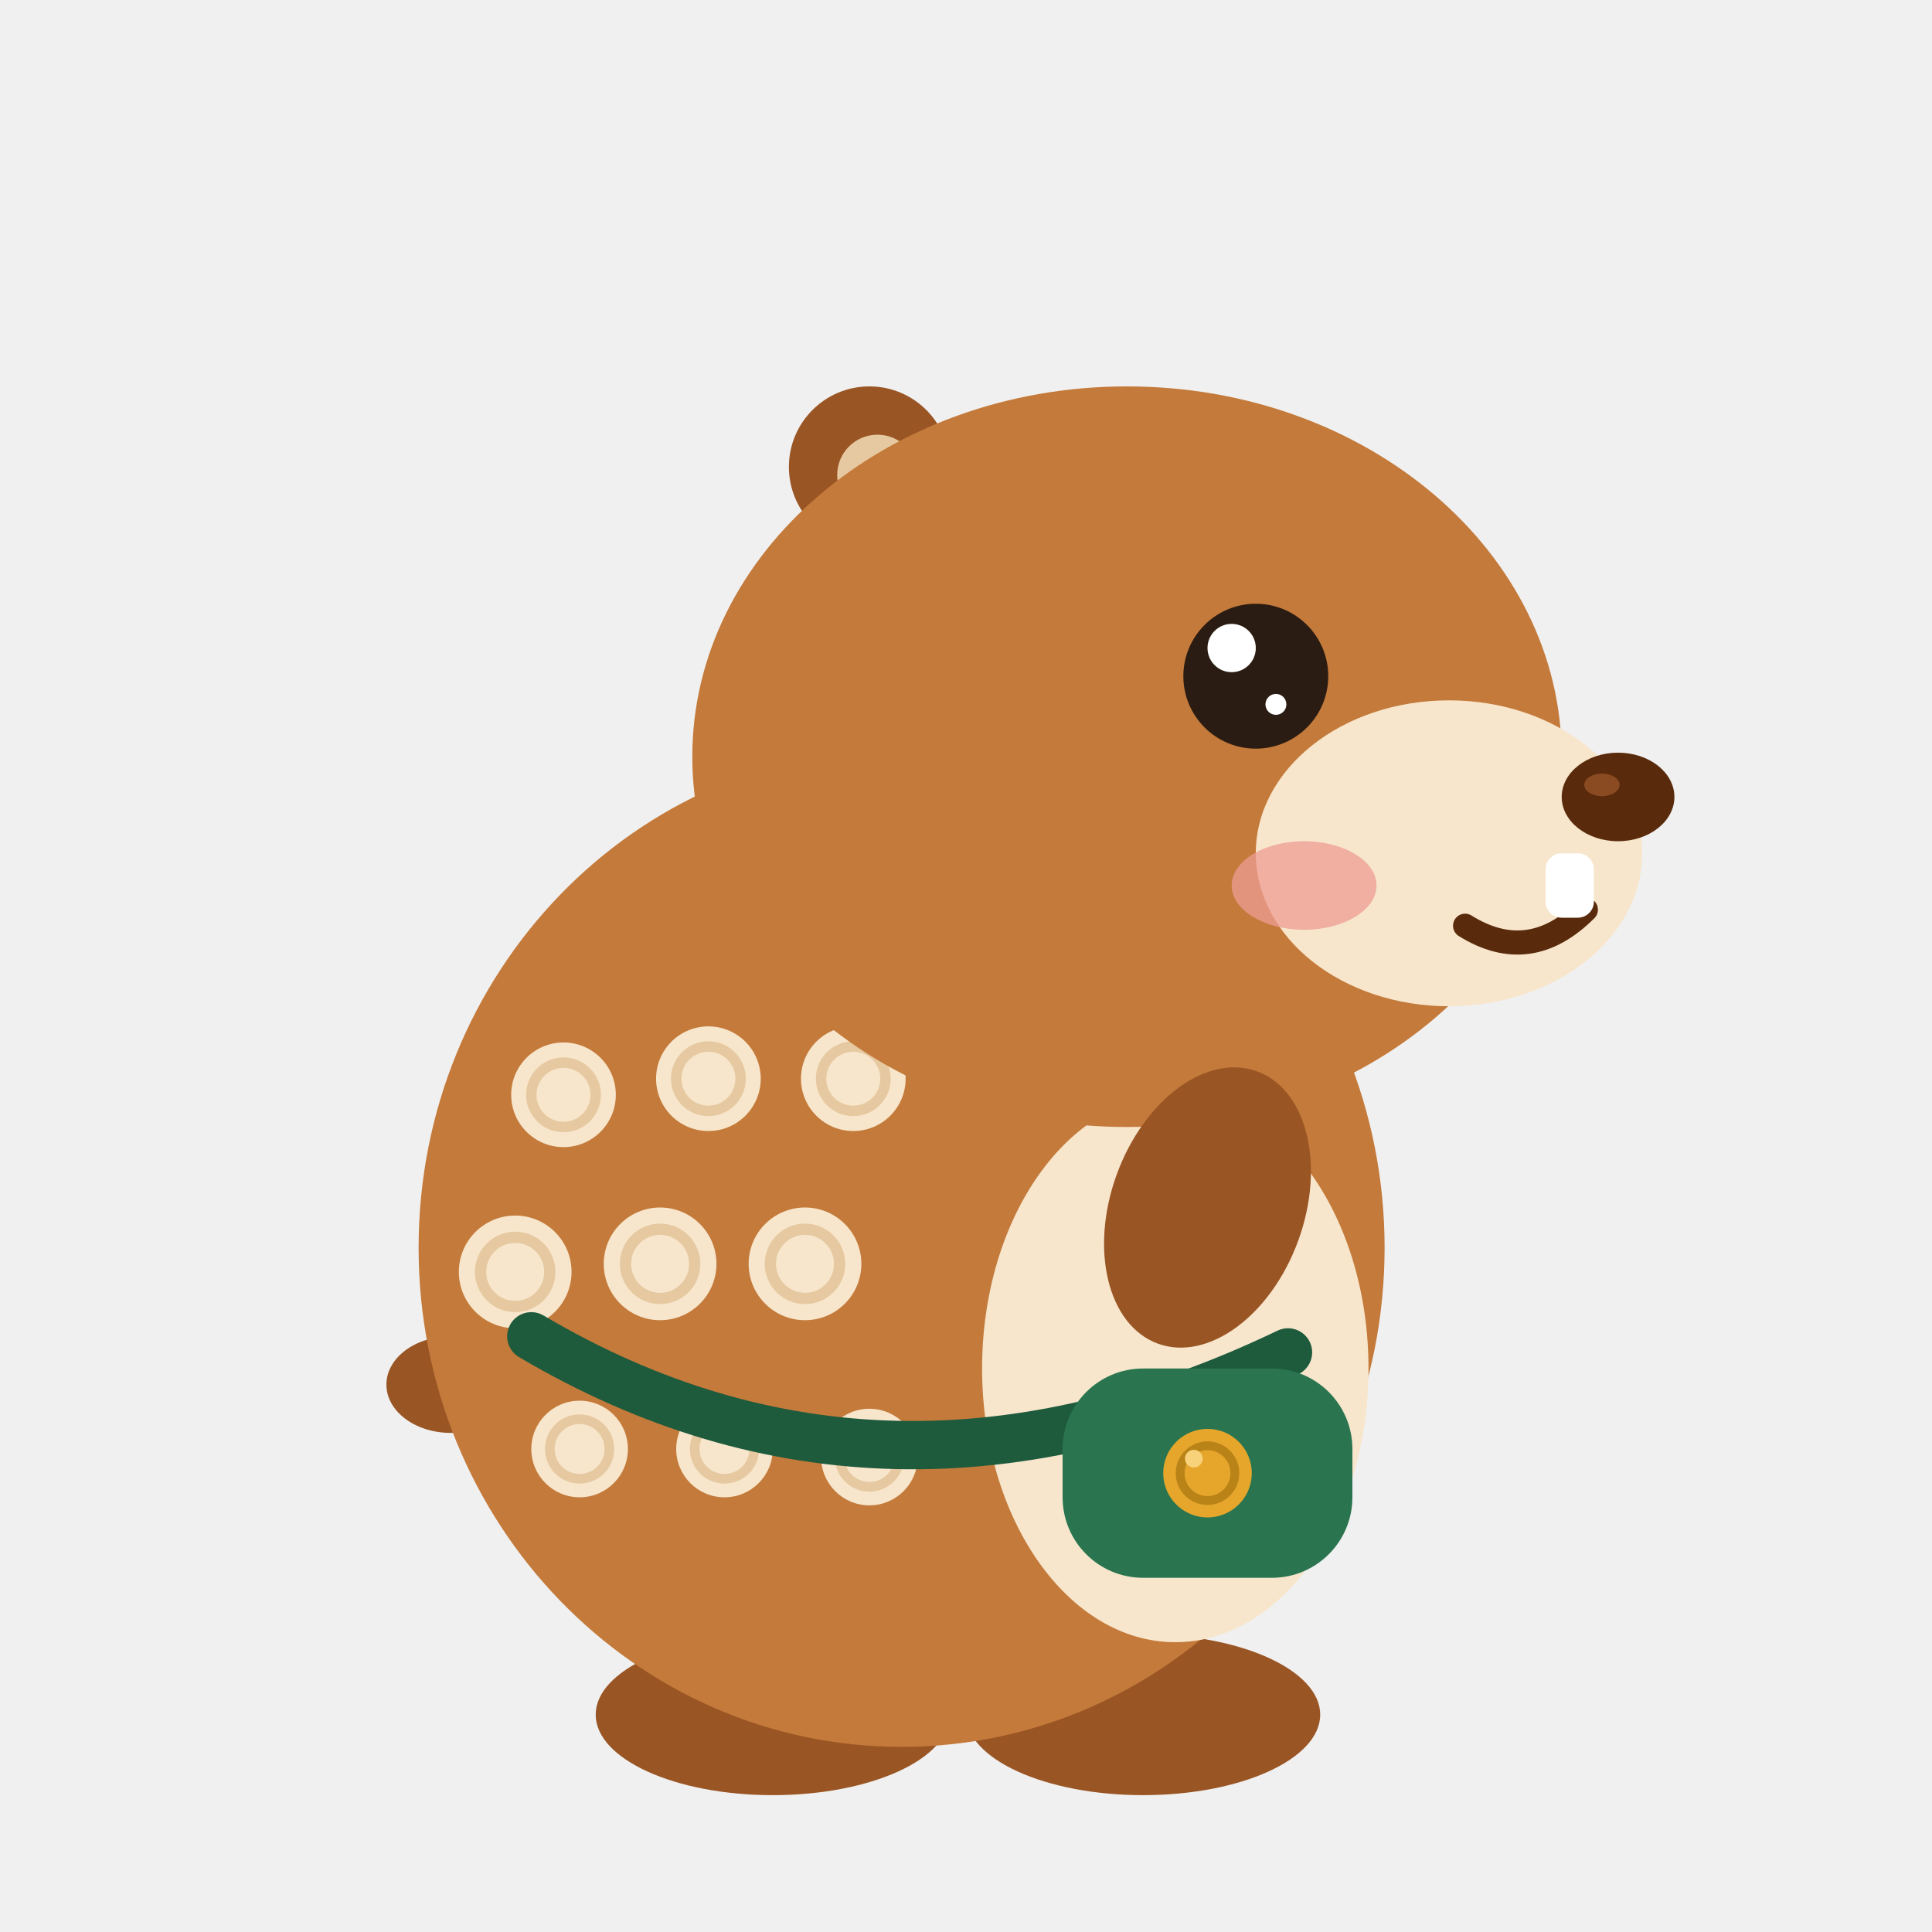
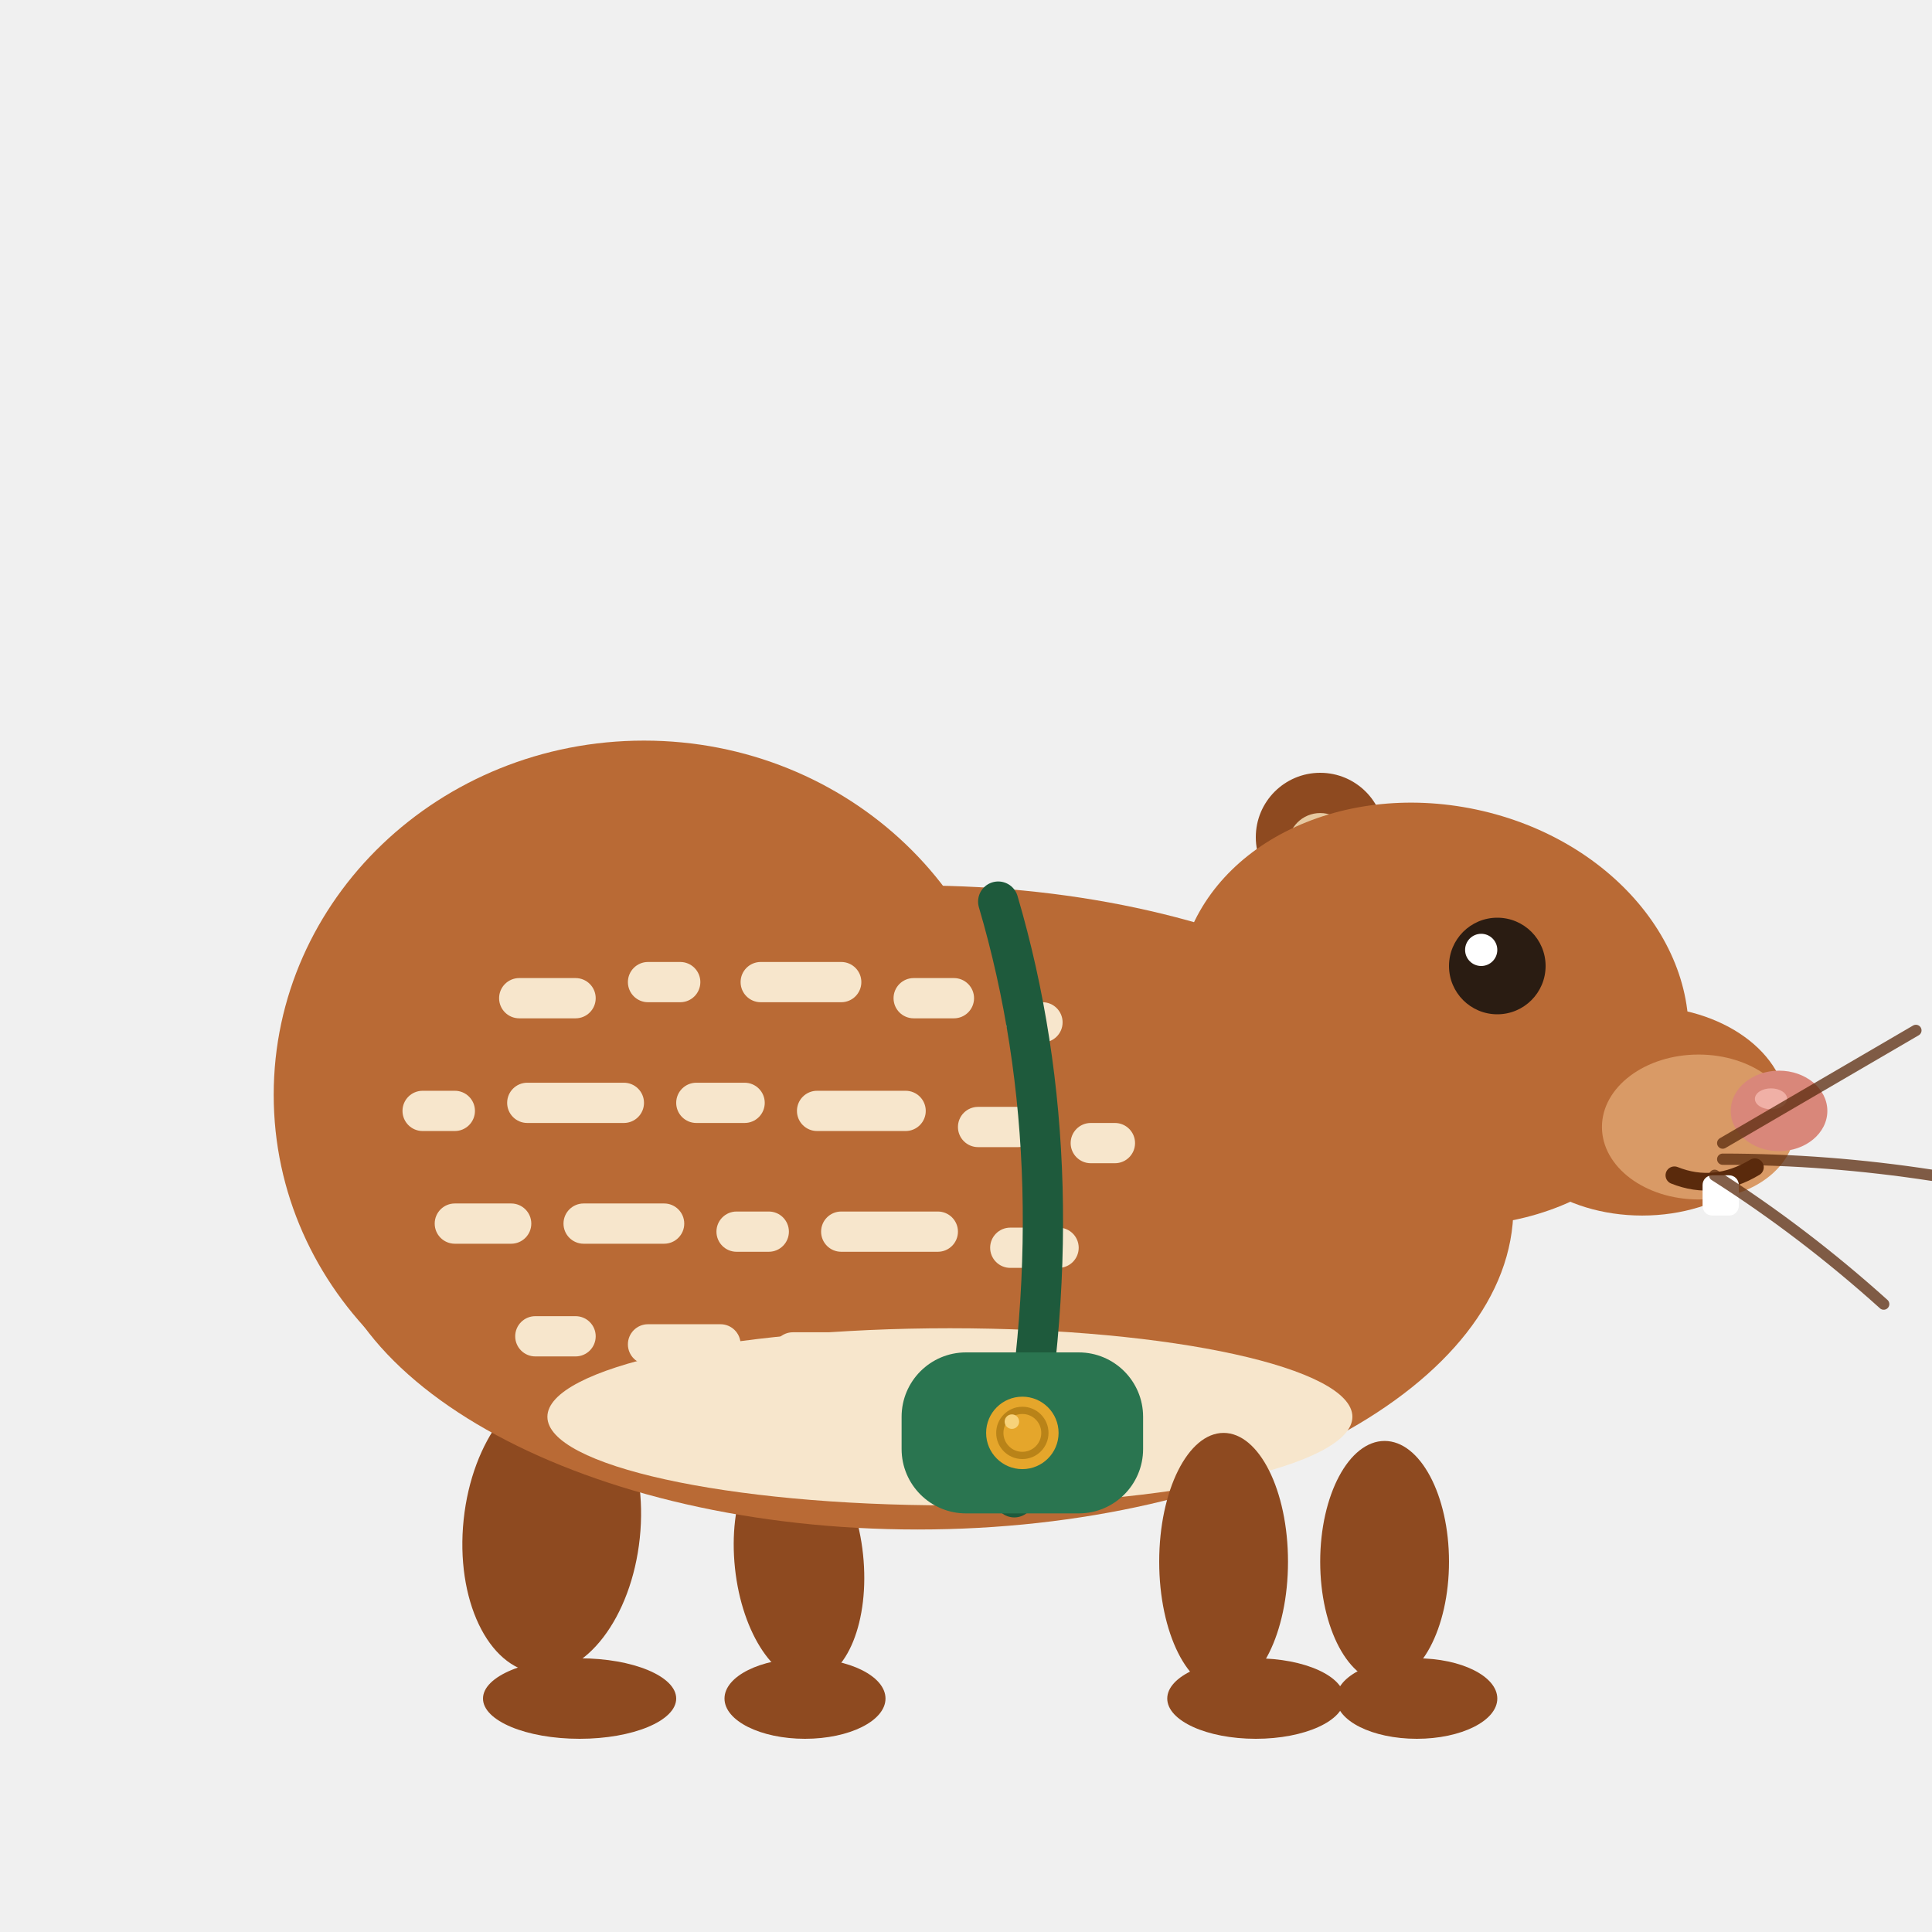
<svg xmlns="http://www.w3.org/2000/svg" viewBox="0 0 240 240" role="img" aria-labelledby="t">
-   <ellipse cx="56" cy="172" rx="8" ry="6" fill="#9A5524" />
-   <ellipse cx="96" cy="213" rx="22" ry="10" fill="#9A5524" />
-   <ellipse cx="142" cy="213" rx="22" ry="10" fill="#9A5524" />
-   <circle cx="108" cy="58" r="10" fill="#9A5524" />
-   <circle cx="109" cy="59" r="5" fill="#E6C9A0" />
-   <ellipse cx="112" cy="155" rx="60" ry="62" fill="#C47A3A" />
-   <circle cx="70" cy="136" r="6.5" fill="#F7E6CC" />
-   <circle cx="70" cy="136" r="4.0" fill="none" stroke="#E6C9A0" stroke-width="1.3" />
-   <circle cx="88" cy="134" r="6.5" fill="#F7E6CC" />
-   <circle cx="88" cy="134" r="4.0" fill="none" stroke="#E6C9A0" stroke-width="1.3" />
-   <circle cx="106" cy="134" r="6.5" fill="#F7E6CC" />
-   <circle cx="106" cy="134" r="4.0" fill="none" stroke="#E6C9A0" stroke-width="1.3" />
-   <circle cx="64" cy="158" r="7" fill="#F7E6CC" />
-   <circle cx="64" cy="158" r="4.3" fill="none" stroke="#E6C9A0" stroke-width="1.4" />
-   <circle cx="82" cy="157" r="7" fill="#F7E6CC" />
-   <circle cx="82" cy="157" r="4.3" fill="none" stroke="#E6C9A0" stroke-width="1.4" />
-   <circle cx="100" cy="157" r="7" fill="#F7E6CC" />
-   <circle cx="100" cy="157" r="4.3" fill="none" stroke="#E6C9A0" stroke-width="1.4" />
-   <circle cx="72" cy="180" r="6" fill="#F7E6CC" />
-   <circle cx="72" cy="180" r="3.7" fill="none" stroke="#E6C9A0" stroke-width="1.2" />
-   <circle cx="90" cy="180" r="6" fill="#F7E6CC" />
-   <circle cx="90" cy="180" r="3.7" fill="none" stroke="#E6C9A0" stroke-width="1.2" />
-   <circle cx="108" cy="181" r="6" fill="#F7E6CC" />
-   <circle cx="108" cy="181" r="3.7" fill="none" stroke="#E6C9A0" stroke-width="1.2" />
-   <ellipse cx="146" cy="170" rx="24" ry="34" fill="#F7E6CC" />
-   <path d="M66 166 Q110 192 160 168" fill="none" stroke="#1E5A3C" stroke-width="6" stroke-linecap="round" stroke-linejoin="round" />
-   <rect x="132" y="170" width="36" height="26" rx="10" fill="#2A7550" />
-   <circle cx="150" cy="183" r="5.5" fill="#E5A62B" />
-   <circle cx="150" cy="183" r="3.4" fill="none" stroke="#B98318" stroke-width="1.1" />
-   <circle cx="148.3" cy="181.2" r="1.1" fill="#F7D27A" />
-   <ellipse cx="140" cy="94" rx="54" ry="46" fill="#C47A3A" />
-   <ellipse cx="180" cy="106" rx="24" ry="19" fill="#F7E6CC" />
-   <ellipse cx="162" cy="110" rx="9" ry="5.5" fill="#EE9C92" opacity="0.75" />
-   <circle cx="156" cy="84" r="9" fill="#2A1C12" />
-   <circle cx="153" cy="80.5" r="3" fill="#FFFFFF" />
-   <circle cx="158.5" cy="87.5" r="1.3" fill="#FFFFFF" />
-   <ellipse cx="201" cy="99" rx="7" ry="5.5" fill="#5A2A0C" />
-   <ellipse cx="199" cy="97.5" rx="2.2" ry="1.4" fill="#8A4A22" />
-   <path d="M182 115 Q190 120 197 113" fill="none" stroke="#5A2A0C" stroke-width="3" stroke-linecap="round" stroke-linejoin="round" />
-   <rect x="192" y="106" width="6" height="8" rx="2" fill="#FFFFFF" />
-   <ellipse cx="150" cy="150" rx="12" ry="18" fill="#9A5524" transform="rotate(20 150 150)" />
+   <ellipse cx="70" cy="190" rx="11" ry="18" fill="#8E4A20" transform="rotate(6 70 176)" />
+   <ellipse cx="98" cy="194" rx="8" ry="15" fill="#8E4A20" transform="rotate(-6 98 182)" />
+   <ellipse cx="80" cy="136" rx="46" ry="44" fill="#B96A35" />
+   <ellipse cx="114" cy="150" rx="74" ry="40" fill="#B96A35" />
+   <ellipse cx="118" cy="176" rx="50" ry="11" fill="#F7E6CC" />
+   <rect x="62" y="121.5" width="12" height="5" rx="2.5" fill="#F7E6CC" />
+   <rect x="78" y="119.5" width="9" height="5" rx="2.5" fill="#F7E6CC" />
+   <rect x="92" y="119.5" width="15" height="5" rx="2.5" fill="#F7E6CC" />
+   <rect x="111" y="121.5" width="10" height="5" rx="2.5" fill="#F7E6CC" />
+   <rect x="125" y="124.5" width="7" height="5" rx="2.5" fill="#F7E6CC" />
+   <rect x="50" y="135.5" width="9" height="5" rx="2.5" fill="#F7E6CC" />
+   <rect x="63" y="134.5" width="17" height="5" rx="2.5" fill="#F7E6CC" />
+   <rect x="84" y="134.5" width="11" height="5" rx="2.5" fill="#F7E6CC" />
+   <rect x="99" y="135.5" width="16" height="5" rx="2.5" fill="#F7E6CC" />
+   <rect x="119" y="137.5" width="10" height="5" rx="2.5" fill="#F7E6CC" />
+   <rect x="133" y="139.5" width="8" height="5" rx="2.5" fill="#F7E6CC" />
+   <rect x="54" y="149.5" width="12" height="5" rx="2.5" fill="#F7E6CC" />
+   <rect x="70" y="149.5" width="15" height="5" rx="2.5" fill="#F7E6CC" />
+   <rect x="89" y="150.5" width="9" height="5" rx="2.5" fill="#F7E6CC" />
+   <rect x="102" y="150.5" width="17" height="5" rx="2.5" fill="#F7E6CC" />
+   <rect x="123" y="152.5" width="11" height="5" rx="2.5" fill="#F7E6CC" />
+   <rect x="64" y="163.5" width="10" height="5" rx="2.5" fill="#F7E6CC" />
+   <rect x="78" y="164.5" width="14" height="5" rx="2.5" fill="#F7E6CC" />
+   <rect x="96" y="165.5" width="11" height="5" rx="2.5" fill="#F7E6CC" />
+   <rect x="111" y="165.5" width="9" height="5" rx="2.5" fill="#F7E6CC" />
+   <path d="M124 112 Q134 146 126 186" fill="none" stroke="#1E5A3C" stroke-width="5" stroke-linecap="round" stroke-linejoin="round" />
+   <rect x="112" y="168" width="30" height="20" rx="8" fill="#2A7550" />
+   <circle cx="127" cy="178" r="4.5" fill="#E5A62B" />
+   <circle cx="127" cy="178" r="2.8" fill="none" stroke="#B98318" stroke-width="0.9" />
+   <circle cx="125.7" cy="176.6" r="0.9" fill="#F7D27A" />
+   <ellipse cx="152" cy="194" rx="8" ry="16" fill="#8E4A20" transform="rotate(0 152 180)" />
+   <ellipse cx="172" cy="194" rx="8" ry="15" fill="#8E4A20" transform="rotate(0 172 181)" />
+   <ellipse cx="72" cy="211" rx="12" ry="5" fill="#8E4A20" />
+   <ellipse cx="100" cy="211" rx="10" ry="5" fill="#8E4A20" />
+   <ellipse cx="156" cy="211" rx="11" ry="5" fill="#8E4A20" />
+   <ellipse cx="176" cy="211" rx="10" ry="5" fill="#8E4A20" />
+   <circle cx="164" cy="104" r="8" fill="#8E4A20" />
+   <circle cx="164" cy="105" r="4" fill="#E6C9A0" />
+   <ellipse cx="178" cy="126" rx="32" ry="26" fill="#B96A35" transform="rotate(12 178 126)" />
+   <ellipse cx="204" cy="138" rx="18" ry="13" fill="#B96A35" />
+   <ellipse cx="211" cy="140" rx="12" ry="9" fill="#D99A66" />
+   <circle cx="186" cy="120" r="6" fill="#2A1C12" />
+   <circle cx="184" cy="118" r="2" fill="#FFFFFF" />
+   <path d="M208 146 Q213 148 218 145" fill="none" stroke="#5A2A0C" stroke-width="2.2" stroke-linecap="round" stroke-linejoin="round" />
+   <rect x="211.5" y="146" width="4.5" height="5" rx="1.2" fill="#FFFFFF" />
+   <ellipse cx="221" cy="138" rx="6" ry="5" fill="#D9877A" />
+   <ellipse cx="220" cy="136.5" rx="2" ry="1.3" fill="#F0B0A6" />
+   <path d="M214 142 Q226 135 238 128" fill="none" stroke="#5A2A0C" stroke-width="1.4" stroke-linecap="round" stroke-linejoin="round" opacity="0.75" />
+   <path d="M214 144 Q227 144 240 146" fill="none" stroke="#5A2A0C" stroke-width="1.4" stroke-linecap="round" stroke-linejoin="round" opacity="0.75" />
+   <path d="M213 146 Q224 153 234 162" fill="none" stroke="#5A2A0C" stroke-width="1.4" stroke-linecap="round" stroke-linejoin="round" opacity="0.75" />
</svg>
